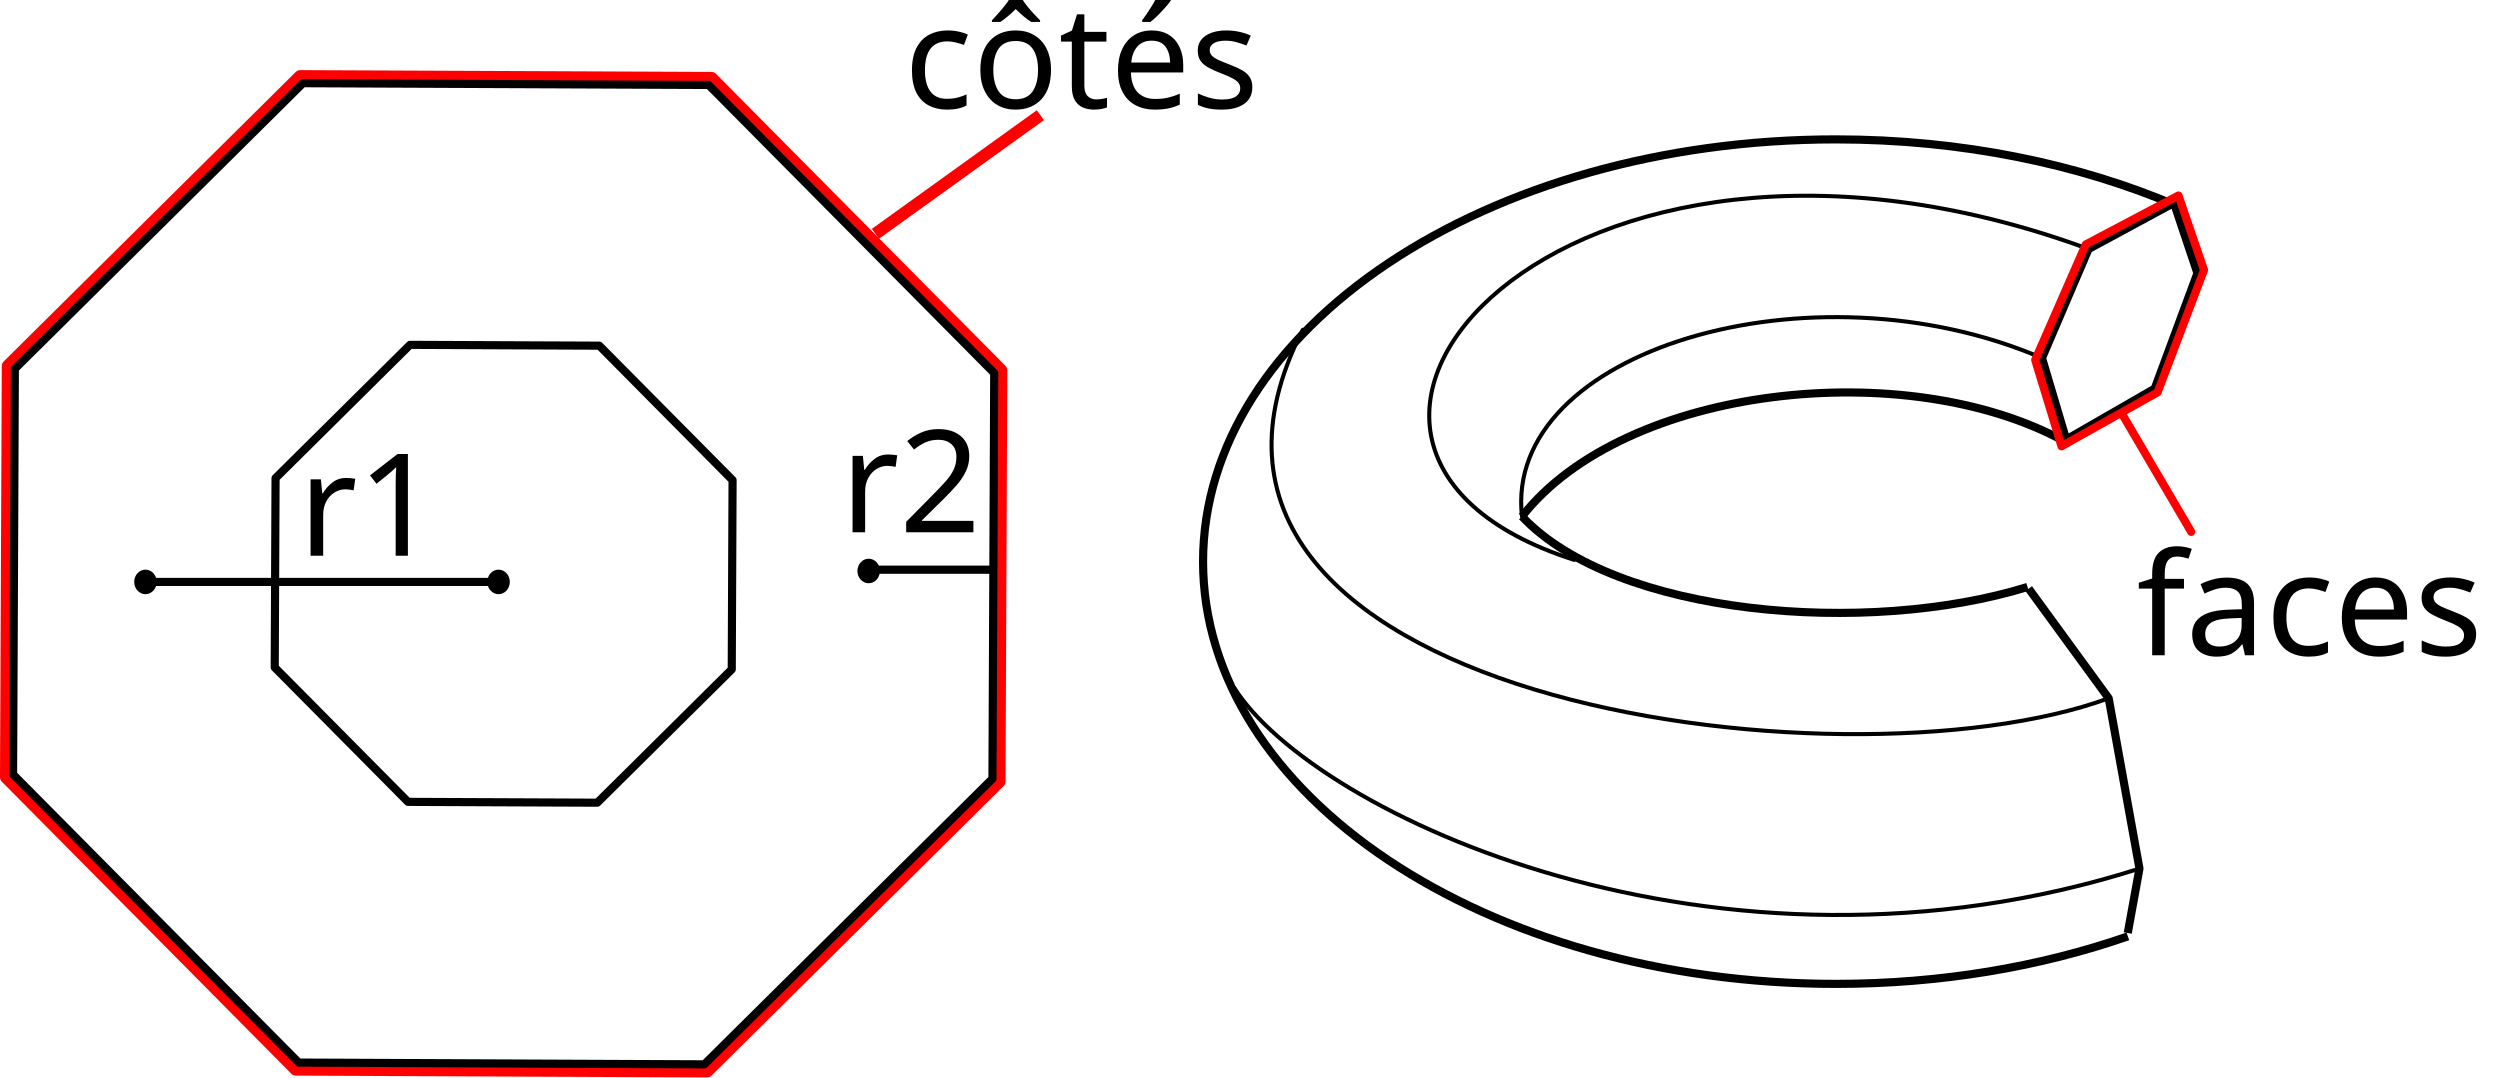
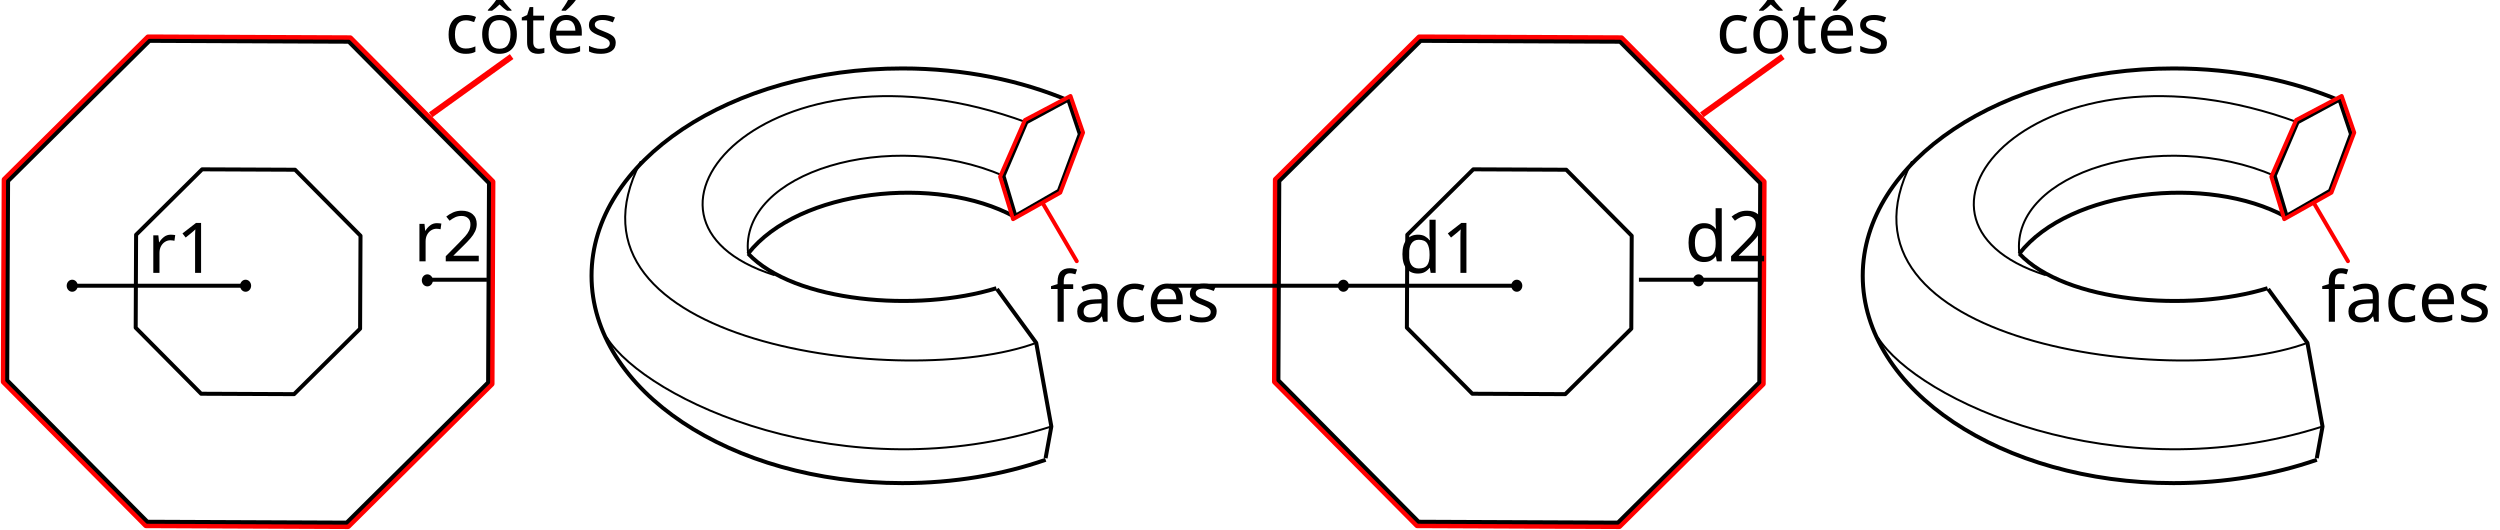
- <svg xmlns="http://www.w3.org/2000/svg" width="173.335mm" height="74.702mm" viewBox="0 0 614.181 264.693" id="svg4208" version="1.1">
+ <svg xmlns="http://www.w3.org/2000/svg" width="353mm" height="74.702mm" viewBox="0 0 1250 264.693" id="svg4208" version="1.1">
  <defs id="defs4210" />
  <g id="layer1" transform="translate(-116.8779,-294.7704)">
    <path style="opacity:1;fill:none;fill-opacity:1;fill-rule:evenodd;stroke:#000000;stroke-width:2;stroke-linecap:butt;stroke-linejoin:round;stroke-miterlimit:4;stroke-dasharray:none;stroke-dashoffset:0;stroke-opacity:1" d="m 329.389,434.73 30.722,0" id="path4815" />
    <path transform="matrix(0.9175369,-0.3753743,0.3753743,0.9175369,-150.3462,124.0126)" d="m 340.142,534.55 -94.2,39.019 -94.2,-39.019 -39.019,-94.2 39.019,-94.2 94.2,-39.019 94.2,39.019 39.019,94.2 z" id="path4762" style="opacity:1;fill:none;fill-opacity:1;fill-rule:evenodd;stroke:#ff0000;stroke-width:3.026;stroke-linecap:round;stroke-linejoin:round;stroke-miterlimit:4;stroke-dasharray:none;stroke-dashoffset:0;stroke-opacity:1" />
    <path style="opacity:1;fill:none;fill-opacity:1;fill-rule:evenodd;stroke:#000000;stroke-width:2.046;stroke-linecap:butt;stroke-linejoin:round;stroke-miterlimit:4;stroke-dasharray:none;stroke-dashoffset:0;stroke-opacity:1" id="path4760" d="m 340.142,534.55 -94.2,39.019 -94.2,-39.019 -39.019,-94.2 39.019,-94.2 94.2,-39.019 94.2,39.019 39.019,94.2 z" transform="matrix(0.9046787,-0.3701139,0.3701139,0.9046787,-144.8674,128.381)" />
    <path style="opacity:1;fill:none;fill-opacity:1;fill-rule:evenodd;stroke:#ff0000;stroke-width:3;stroke-linecap:butt;stroke-linejoin:round;stroke-miterlimit:4;stroke-dasharray:none;stroke-dashoffset:0;stroke-opacity:1" d="m 331.951,352.209 40.516,-29.143" id="path4764" />
    <text xml:space="preserve" style="font-style:normal;font-variant:normal;font-weight:normal;font-stretch:normal;font-size:35px;line-height:125%;font-family:sans-serif;-inkscape-font-specification:sans-serif;letter-spacing:0px;word-spacing:0px;fill:#000000;fill-opacity:1;stroke:none;stroke-width:1px;stroke-linecap:butt;stroke-linejoin:miter;stroke-opacity:1" x="339" y="321.362" id="text4770">
      <tspan id="tspan4772" x="339" y="321.362">côtés</tspan>
    </text>
    <path style="opacity:1;fill:none;fill-opacity:1;fill-rule:evenodd;stroke:#000000;stroke-width:4.385;stroke-linecap:round;stroke-linejoin:round;stroke-miterlimit:4;stroke-dasharray:none;stroke-dashoffset:0;stroke-opacity:1" id="path4783" d="m 340.142,534.55 -94.2,39.019 -94.2,-39.019 -39.019,-94.2 39.019,-94.2 94.2,-39.019 94.2,39.019 39.019,94.2 z" transform="matrix(0.4221617,-0.1727109,0.1727109,0.4221617,60.73025,292.308)" />
    <path style="opacity:1;fill:none;fill-opacity:1;fill-rule:evenodd;stroke:#000000;stroke-width:2;stroke-linecap:butt;stroke-linejoin:round;stroke-miterlimit:4;stroke-dasharray:none;stroke-dashoffset:0;stroke-opacity:1" d="m 152.611,437.73 86.389,0" id="path4785" />
    <ellipse ry="3.016" rx="2.764" cy="437.73" cx="152.611" id="path4146" style="opacity:1;fill:#000000;fill-opacity:1;fill-rule:evenodd;stroke:none;stroke-width:1;stroke-linecap:round;stroke-linejoin:round;stroke-miterlimit:4;stroke-dasharray:none;stroke-dashoffset:0;stroke-opacity:1" />
    <ellipse style="opacity:1;fill:#000000;fill-opacity:1;fill-rule:evenodd;stroke:none;stroke-width:1;stroke-linecap:round;stroke-linejoin:round;stroke-miterlimit:4;stroke-dasharray:none;stroke-dashoffset:0;stroke-opacity:1" id="ellipse4793" cx="239.361" cy="437.73" rx="2.764" ry="3.016" />
    <text xml:space="preserve" style="font-style:normal;font-variant:normal;font-weight:normal;font-stretch:normal;font-size:27.683px;line-height:125%;font-family:sans-serif;-inkscape-font-specification:sans-serif;letter-spacing:0px;word-spacing:0px;fill:#000000;fill-opacity:1;stroke:none;stroke-width:1px;stroke-linecap:butt;stroke-linejoin:miter;stroke-opacity:1" x="190.21" y="431.295" id="text4167">
      <tspan id="tspan4169" x="190.21" y="431.295" style="font-size:35px">r1</tspan>
    </text>
    <ellipse style="opacity:1;fill:#000000;fill-opacity:1;fill-rule:evenodd;stroke:none;stroke-width:1;stroke-linecap:round;stroke-linejoin:round;stroke-miterlimit:4;stroke-dasharray:none;stroke-dashoffset:0;stroke-opacity:1" id="ellipse4813" cx="330.288" cy="435.043" rx="2.764" ry="3.016" />
    <text id="text4817" y="425.534" x="323.358" style="font-style:normal;font-variant:normal;font-weight:normal;font-stretch:normal;font-size:27.683px;line-height:125%;font-family:sans-serif;-inkscape-font-specification:sans-serif;letter-spacing:0px;word-spacing:0px;fill:#000000;fill-opacity:1;stroke:none;stroke-width:1px;stroke-linecap:butt;stroke-linejoin:miter;stroke-opacity:1" xml:space="preserve">
      <tspan y="425.534" x="323.358" id="tspan4819" style="font-size:35px">r2</tspan>
    </text>
    <path style="opacity:1;fill:none;fill-opacity:1;fill-rule:evenodd;stroke:#000000;stroke-width:2;stroke-linecap:butt;stroke-linejoin:round;stroke-miterlimit:4;stroke-dasharray:none;stroke-dashoffset:0;stroke-opacity:1" d="m 639.638,524.81 c -21.459,7.457 -45.852,11.672 -71.721,11.672 -85.868,0 -155.479,-46.443 -155.479,-103.734 0,-57.291 69.61,-103.734 155.479,-103.734 30.844,0 59.59,5.992 83.765,16.327" id="path4832" />
    <path style="opacity:1;fill:none;fill-opacity:1;fill-rule:evenodd;stroke:#000000;stroke-width:2;stroke-linecap:butt;stroke-linejoin:round;stroke-miterlimit:4;stroke-dasharray:none;stroke-dashoffset:0;stroke-opacity:1" d="m 490.79,421.656 c 23.071,24.446 84.712,29.527 124.198,17.315" id="path4834" />
    <path style="opacity:1;fill:none;fill-opacity:1;fill-rule:evenodd;stroke:#000000;stroke-width:2;stroke-linecap:butt;stroke-linejoin:round;stroke-miterlimit:4;stroke-dasharray:none;stroke-dashoffset:0;stroke-opacity:1" d="m 490.79,421.656 c 25.215,-32.221 94.427,-39.766 133.368,-18.411" id="path4836" />
    <path style="opacity:1;fill:none;fill-opacity:1;fill-rule:evenodd;stroke:#000000;stroke-width:2;stroke-linecap:butt;stroke-linejoin:round;stroke-miterlimit:4;stroke-dasharray:none;stroke-dashoffset:0;stroke-opacity:1" d="m 615.278,439.381 19.643,26.93 7.565,41.847 -2.878,15.83" id="path4838" />
    <path style="opacity:1;fill:none;fill-opacity:1;fill-rule:evenodd;stroke:#000000;stroke-width:2;stroke-linecap:butt;stroke-linejoin:round;stroke-miterlimit:4;stroke-dasharray:none;stroke-dashoffset:0;stroke-opacity:1" d="m 624.491,402.75 -5.954,-20.015 11.444,-26.78 20.967,-11.343 5.784,17.278 -10.499,28.341 z" id="path4840" />
    <path style="opacity:1;fill:none;fill-opacity:1;fill-rule:evenodd;stroke:#000000;stroke-width:1;stroke-linecap:round;stroke-linejoin:round;stroke-miterlimit:4;stroke-dasharray:none;stroke-dashoffset:0;stroke-opacity:1" d="m 634.921,466.312 c -65.588,24.125 -244.668,0.287 -197.99,-90.504" id="path4849" />
    <path style="opacity:1;fill:none;fill-opacity:1;fill-rule:evenodd;stroke:#000000;stroke-width:1;stroke-linecap:round;stroke-linejoin:round;stroke-miterlimit:4;stroke-dasharray:none;stroke-dashoffset:0;stroke-opacity:1" d="M 642.486,508.158 C 538.519,541.285 439.687,494.704 420.1,463.736" id="path4851" />
    <path style="opacity:1;fill:none;fill-opacity:1;fill-rule:evenodd;stroke:#000000;stroke-width:1;stroke-linecap:round;stroke-linejoin:round;stroke-miterlimit:4;stroke-dasharray:none;stroke-dashoffset:0;stroke-opacity:1" d="M 629.98,355.955 C 499.802,308.105 416.964,404.727 503.617,432.319" id="path4853" />
    <path style="opacity:1;fill:none;fill-opacity:1;fill-rule:evenodd;stroke:#000000;stroke-width:1;stroke-linecap:round;stroke-linejoin:round;stroke-miterlimit:4;stroke-dasharray:none;stroke-dashoffset:0;stroke-opacity:1" d="M 618.536,382.735 C 562.003,358.404 486.158,380.88 490.79,421.656" id="path4855" />
    <path id="path4857" d="m 623.336,404.408 -6.465,-21.208 12.426,-28.377 22.767,-12.02 6.28,18.308 -11.4,30.031 z" style="opacity:1;fill:none;fill-opacity:1;fill-rule:evenodd;stroke:#ff0000;stroke-width:2;stroke-linecap:butt;stroke-linejoin:round;stroke-miterlimit:4;stroke-dasharray:none;stroke-dashoffset:0;stroke-opacity:1" />
    <path style="opacity:1;fill:none;fill-opacity:1;fill-rule:evenodd;stroke:#ff0000;stroke-width:2;stroke-linecap:round;stroke-linejoin:round;stroke-miterlimit:4;stroke-dasharray:none;stroke-dashoffset:0;stroke-opacity:1" d="m 638.428,396.841 16.772,28.596" id="path4859" />
    <text xml:space="preserve" style="font-style:normal;font-variant:normal;font-weight:normal;font-stretch:normal;font-size:35px;line-height:125%;font-family:sans-serif;-inkscape-font-specification:sans-serif;letter-spacing:0px;word-spacing:0px;fill:#000000;fill-opacity:1;stroke:none;stroke-width:1px;stroke-linecap:butt;stroke-linejoin:miter;stroke-opacity:1" x="641.798" y="455.751" id="text4770-4">
      <tspan id="tspan4772-9" x="641.798" y="455.751">faces</tspan>
    </text>
+     <g id="g_diameter" transform="translate(636,0)">
+       <path style="opacity:1;fill:none;fill-opacity:1;fill-rule:evenodd;stroke:#000000;stroke-width:2;stroke-linecap:butt;stroke-linejoin:round;stroke-miterlimit:4;stroke-dasharray:none;stroke-dashoffset:0;stroke-opacity:1" d="m 300.464,434.73 59.646,0" id="d_path_d2" />
+       <path transform="matrix(0.9175369,-0.3753743,0.3753743,0.9175369,-150.3462,124.0126)" d="m 340.142,534.55 -94.2,39.019 -94.2,-39.019 -39.019,-94.2 39.019,-94.2 94.2,-39.019 94.2,39.019 39.019,94.2 z" id="d_path4762" style="opacity:1;fill:none;fill-opacity:1;fill-rule:evenodd;stroke:#ff0000;stroke-width:3.026;stroke-linecap:round;stroke-linejoin:round;stroke-miterlimit:4;stroke-dasharray:none;stroke-dashoffset:0;stroke-opacity:1" />
+       <path style="opacity:1;fill:none;fill-opacity:1;fill-rule:evenodd;stroke:#000000;stroke-width:2.046;stroke-linecap:butt;stroke-linejoin:round;stroke-miterlimit:4;stroke-dasharray:none;stroke-dashoffset:0;stroke-opacity:1" id="d_path4760" d="m 340.142,534.55 -94.2,39.019 -94.2,-39.019 -39.019,-94.2 39.019,-94.2 94.2,-39.019 94.2,39.019 39.019,94.2 z" transform="matrix(0.9046787,-0.3701139,0.3701139,0.9046787,-144.8674,128.381)" />
+       <path style="opacity:1;fill:none;fill-opacity:1;fill-rule:evenodd;stroke:#ff0000;stroke-width:3;stroke-linecap:butt;stroke-linejoin:round;stroke-miterlimit:4;stroke-dasharray:none;stroke-dashoffset:0;stroke-opacity:1" d="m 331.951,352.209 40.516,-29.143" id="d_path4764" />
+       <text xml:space="preserve" style="font-style:normal;font-variant:normal;font-weight:normal;font-stretch:normal;font-size:35px;line-height:125%;font-family:sans-serif;-inkscape-font-specification:sans-serif;letter-spacing:0px;word-spacing:0px;fill:#000000;fill-opacity:1;stroke:none;stroke-width:1px;stroke-linecap:butt;stroke-linejoin:miter;stroke-opacity:1" x="339" y="321.362" id="d_text_sides">
+         <tspan id="d_tspan_sides" x="339" y="321.362">côtés</tspan>
+       </text>
+       <path style="opacity:1;fill:none;fill-opacity:1;fill-rule:evenodd;stroke:#000000;stroke-width:4.385;stroke-linecap:round;stroke-linejoin:round;stroke-miterlimit:4;stroke-dasharray:none;stroke-dashoffset:0;stroke-opacity:1" id="d_path4783" d="m 340.142,534.55 -94.2,39.019 -94.2,-39.019 -39.019,-94.2 39.019,-94.2 94.2,-39.019 94.2,39.019 39.019,94.2 z" transform="matrix(0.4221617,-0.1727109,0.1727109,0.4221617,60.73025,292.308)" />
+       <path style="opacity:1;fill:none;fill-opacity:1;fill-rule:evenodd;stroke:#000000;stroke-width:2;stroke-linecap:butt;stroke-linejoin:round;stroke-miterlimit:4;stroke-dasharray:none;stroke-dashoffset:0;stroke-opacity:1" d="m 65.861,437.73 173.5,0" id="d_path_d1" />
+       <ellipse ry="3.016" rx="2.764" cy="437.73" cx="152.611" id="d_dot_center" style="opacity:1;fill:#000000;fill-opacity:1;fill-rule:evenodd;stroke:none;stroke-width:1;stroke-linecap:round;stroke-linejoin:round;stroke-miterlimit:4;stroke-dasharray:none;stroke-dashoffset:0;stroke-opacity:1" />
+       <ellipse style="opacity:1;fill:#000000;fill-opacity:1;fill-rule:evenodd;stroke:none;stroke-width:1;stroke-linecap:round;stroke-linejoin:round;stroke-miterlimit:4;stroke-dasharray:none;stroke-dashoffset:0;stroke-opacity:1" id="d_dot_tube" cx="239.361" cy="437.73" rx="2.764" ry="3.016" />
+       <text xml:space="preserve" style="font-style:normal;font-variant:normal;font-weight:normal;font-stretch:normal;font-size:27.683px;line-height:125%;font-family:sans-serif;-inkscape-font-specification:sans-serif;letter-spacing:0px;word-spacing:0px;fill:#000000;fill-opacity:1;stroke:none;stroke-width:1px;stroke-linecap:butt;stroke-linejoin:miter;stroke-opacity:1" x="180.21" y="431.295" id="d_text_d1">
+         <tspan id="d_tspan_d1" x="180.21" y="431.295" style="font-size:35px">d1</tspan>
+       </text>
+       <ellipse style="opacity:1;fill:#000000;fill-opacity:1;fill-rule:evenodd;stroke:none;stroke-width:1;stroke-linecap:round;stroke-linejoin:round;stroke-miterlimit:4;stroke-dasharray:none;stroke-dashoffset:0;stroke-opacity:1" id="d_dot_d2" cx="330.288" cy="435.043" rx="2.764" ry="3.016" />
+       <text xml:space="preserve" style="font-style:normal;font-variant:normal;font-weight:normal;font-stretch:normal;font-size:27.683px;line-height:125%;font-family:sans-serif;-inkscape-font-specification:sans-serif;letter-spacing:0px;word-spacing:0px;fill:#000000;fill-opacity:1;stroke:none;stroke-width:1px;stroke-linecap:butt;stroke-linejoin:miter;stroke-opacity:1" x="323.358" y="425.534" id="d_text_d2">
+         <tspan y="425.534" x="323.358" id="d_tspan_d2" style="font-size:35px">d2</tspan>
+       </text>
+       <path style="opacity:1;fill:none;fill-opacity:1;fill-rule:evenodd;stroke:#000000;stroke-width:2;stroke-linecap:butt;stroke-linejoin:round;stroke-miterlimit:4;stroke-dasharray:none;stroke-dashoffset:0;stroke-opacity:1" d="m 639.638,524.81 c -21.459,7.457 -45.852,11.672 -71.721,11.672 -85.868,0 -155.479,-46.443 -155.479,-103.734 0,-57.291 69.61,-103.734 155.479,-103.734 30.844,0 59.59,5.992 83.765,16.327" id="d_path4832" />
+       <path style="opacity:1;fill:none;fill-opacity:1;fill-rule:evenodd;stroke:#000000;stroke-width:2;stroke-linecap:butt;stroke-linejoin:round;stroke-miterlimit:4;stroke-dasharray:none;stroke-dashoffset:0;stroke-opacity:1" d="m 490.79,421.656 c 23.071,24.446 84.712,29.527 124.198,17.315" id="d_path4834" />
+       <path style="opacity:1;fill:none;fill-opacity:1;fill-rule:evenodd;stroke:#000000;stroke-width:2;stroke-linecap:butt;stroke-linejoin:round;stroke-miterlimit:4;stroke-dasharray:none;stroke-dashoffset:0;stroke-opacity:1" d="m 490.79,421.656 c 25.215,-32.221 94.427,-39.766 133.368,-18.411" id="d_path4836" />
+       <path style="opacity:1;fill:none;fill-opacity:1;fill-rule:evenodd;stroke:#000000;stroke-width:2;stroke-linecap:butt;stroke-linejoin:round;stroke-miterlimit:4;stroke-dasharray:none;stroke-dashoffset:0;stroke-opacity:1" d="m 615.278,439.381 19.643,26.93 7.565,41.847 -2.878,15.83" id="d_path4838" />
+       <path style="opacity:1;fill:none;fill-opacity:1;fill-rule:evenodd;stroke:#000000;stroke-width:2;stroke-linecap:butt;stroke-linejoin:round;stroke-miterlimit:4;stroke-dasharray:none;stroke-dashoffset:0;stroke-opacity:1" d="m 624.491,402.75 -5.954,-20.015 11.444,-26.78 20.967,-11.343 5.784,17.278 -10.499,28.341 z" id="d_path4840" />
+       <path style="opacity:1;fill:none;fill-opacity:1;fill-rule:evenodd;stroke:#000000;stroke-width:1;stroke-linecap:round;stroke-linejoin:round;stroke-miterlimit:4;stroke-dasharray:none;stroke-dashoffset:0;stroke-opacity:1" d="m 634.921,466.312 c -65.588,24.125 -244.668,0.287 -197.99,-90.504" id="d_path4849" />
+       <path style="opacity:1;fill:none;fill-opacity:1;fill-rule:evenodd;stroke:#000000;stroke-width:1;stroke-linecap:round;stroke-linejoin:round;stroke-miterlimit:4;stroke-dasharray:none;stroke-dashoffset:0;stroke-opacity:1" d="M 642.486,508.158 C 538.519,541.285 439.687,494.704 420.1,463.736" id="d_path4851" />
+       <path style="opacity:1;fill:none;fill-opacity:1;fill-rule:evenodd;stroke:#000000;stroke-width:1;stroke-linecap:round;stroke-linejoin:round;stroke-miterlimit:4;stroke-dasharray:none;stroke-dashoffset:0;stroke-opacity:1" d="M 629.98,355.955 C 499.802,308.105 416.964,404.727 503.617,432.319" id="d_path4853" />
+       <path style="opacity:1;fill:none;fill-opacity:1;fill-rule:evenodd;stroke:#000000;stroke-width:1;stroke-linecap:round;stroke-linejoin:round;stroke-miterlimit:4;stroke-dasharray:none;stroke-dashoffset:0;stroke-opacity:1" d="M 618.536,382.735 C 562.003,358.404 486.158,380.88 490.79,421.656" id="d_path4855" />
+       <path id="d_path4857" d="m 623.336,404.408 -6.465,-21.208 12.426,-28.377 22.767,-12.02 6.28,18.308 -11.4,30.031 z" style="opacity:1;fill:none;fill-opacity:1;fill-rule:evenodd;stroke:#ff0000;stroke-width:2;stroke-linecap:butt;stroke-linejoin:round;stroke-miterlimit:4;stroke-dasharray:none;stroke-dashoffset:0;stroke-opacity:1" />
+       <path style="opacity:1;fill:none;fill-opacity:1;fill-rule:evenodd;stroke:#ff0000;stroke-width:2;stroke-linecap:round;stroke-linejoin:round;stroke-miterlimit:4;stroke-dasharray:none;stroke-dashoffset:0;stroke-opacity:1" d="m 638.428,396.841 16.772,28.596" id="d_path4859" />
+       <text xml:space="preserve" style="font-style:normal;font-variant:normal;font-weight:normal;font-stretch:normal;font-size:35px;line-height:125%;font-family:sans-serif;-inkscape-font-specification:sans-serif;letter-spacing:0px;word-spacing:0px;fill:#000000;fill-opacity:1;stroke:none;stroke-width:1px;stroke-linecap:butt;stroke-linejoin:miter;stroke-opacity:1" x="641.798" y="455.751" id="d_text_faces">
+         <tspan id="d_tspan_faces" x="641.798" y="455.751">faces</tspan>
+       </text>
+     </g>
  </g>
</svg>
